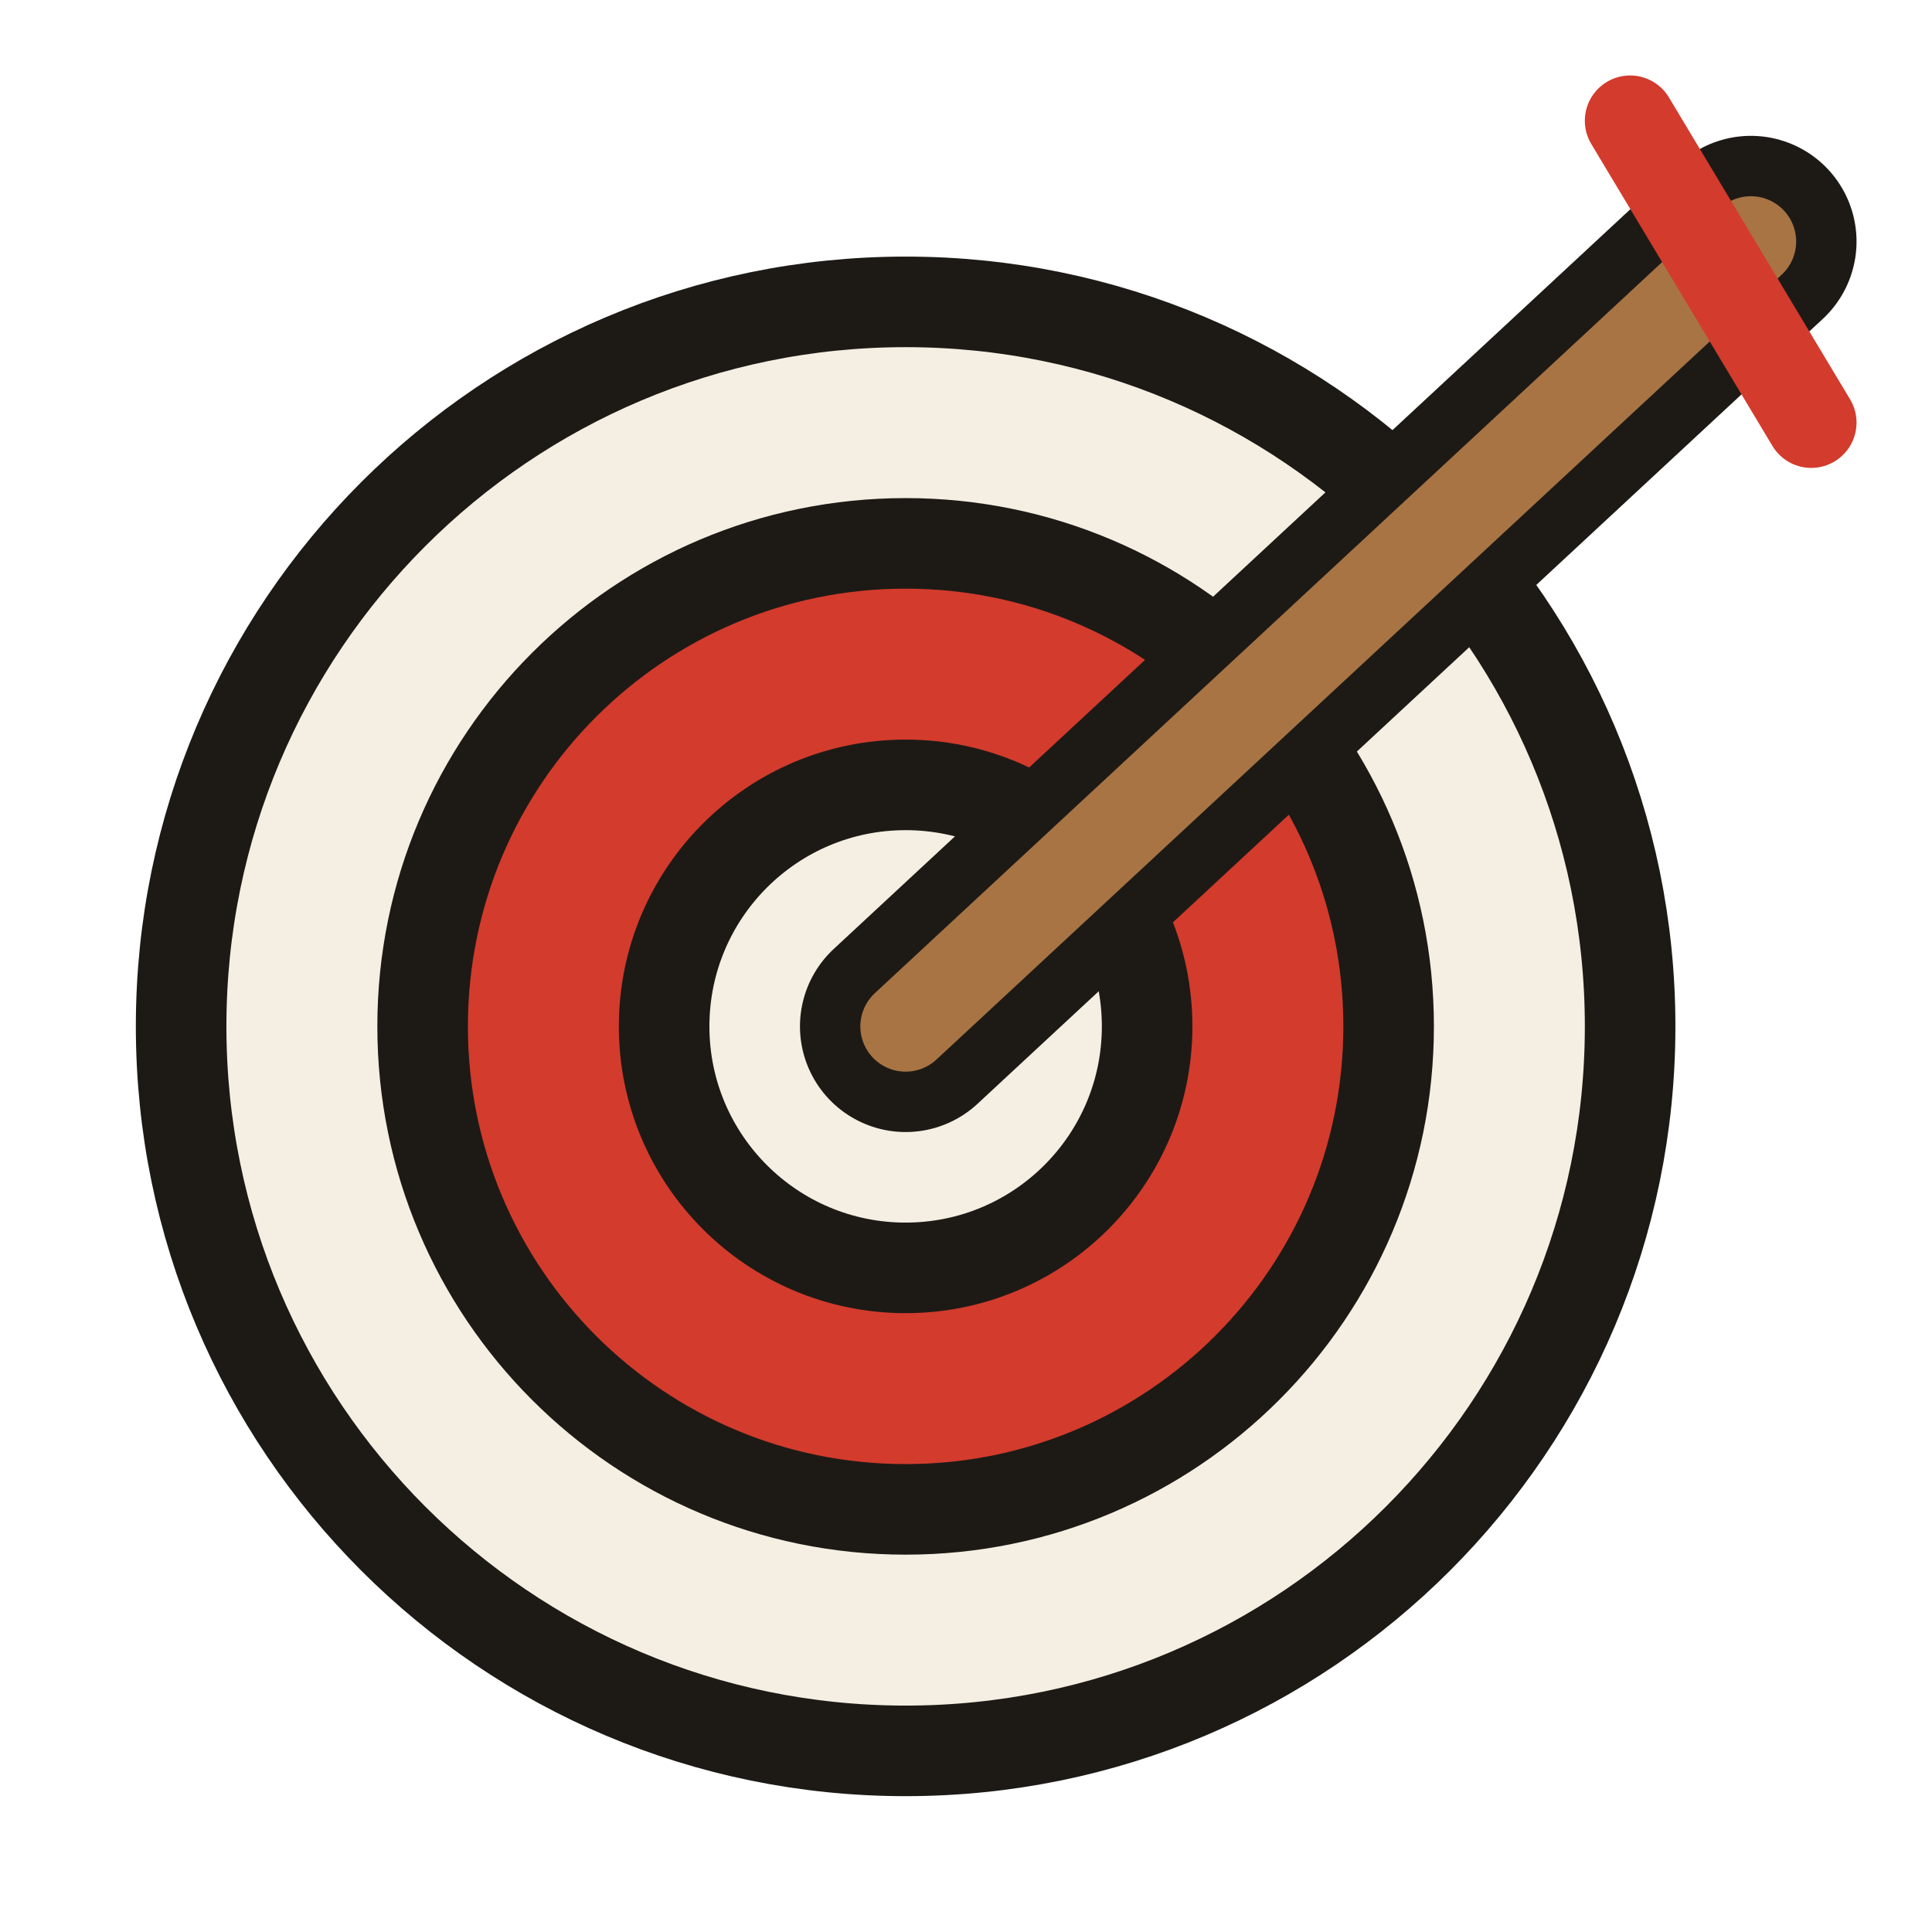
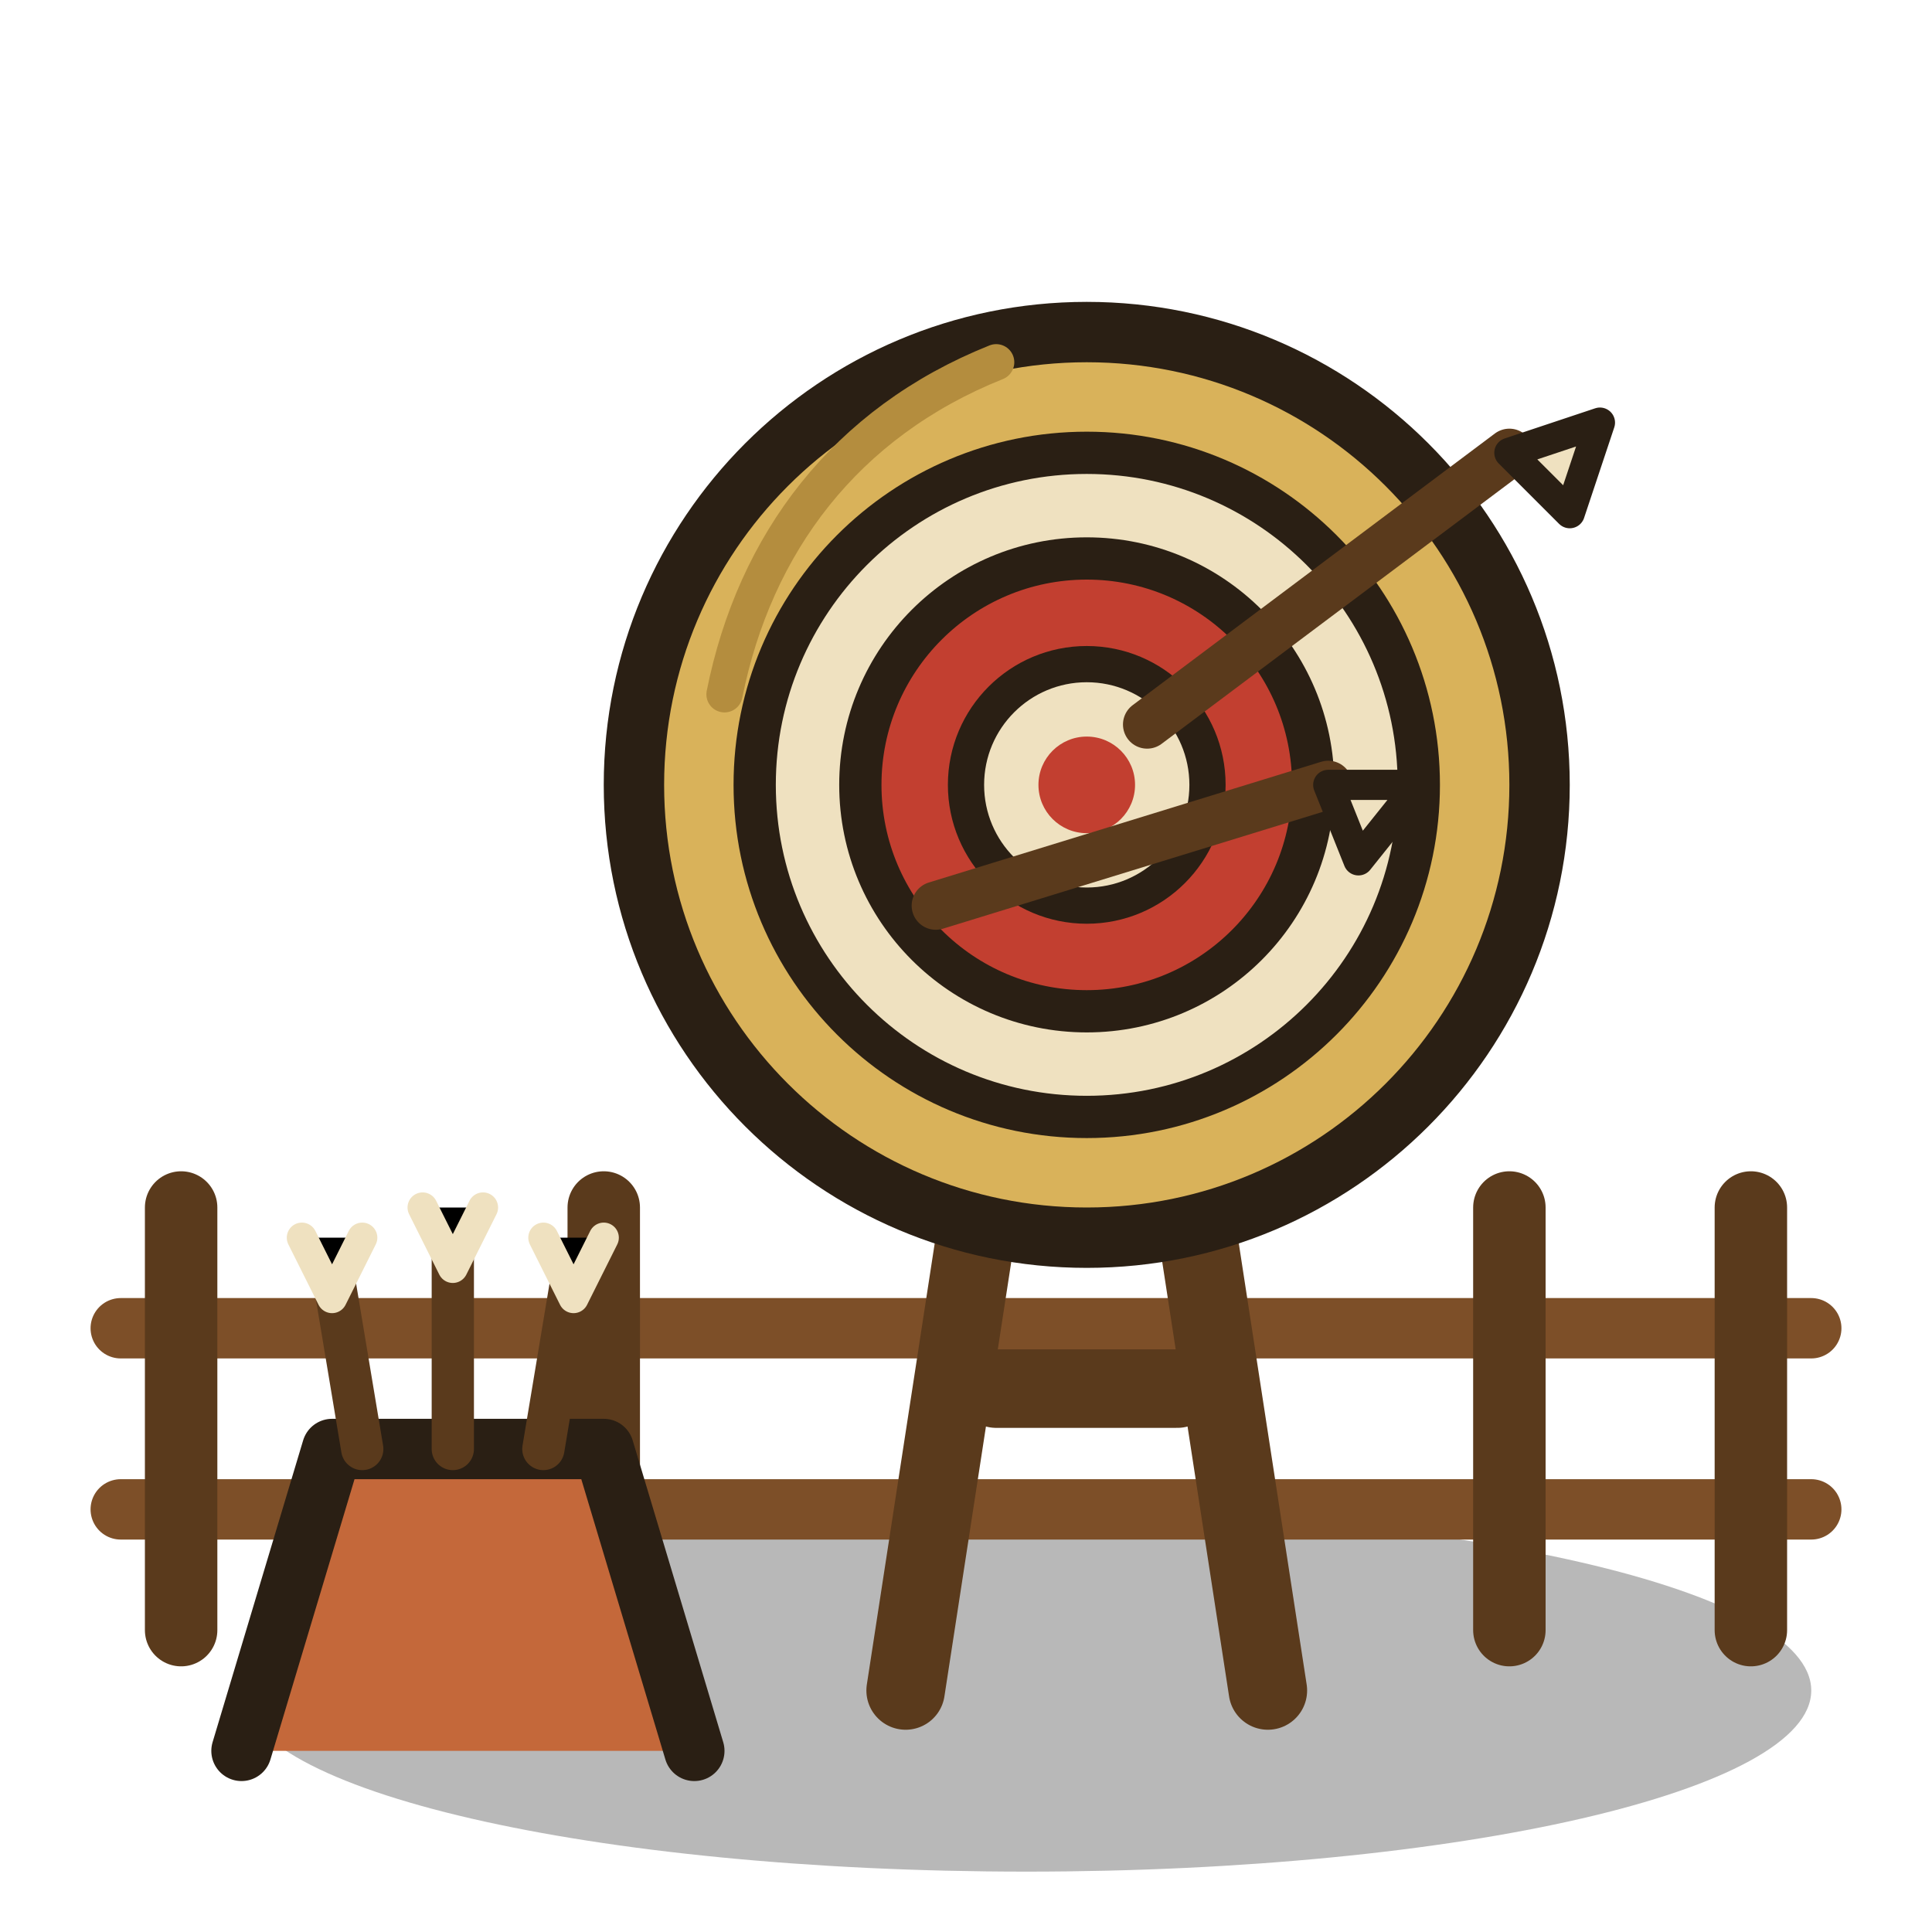
<svg xmlns="http://www.w3.org/2000/svg" width="64" height="64" viewBox="0 0 64 64">
-   <g stroke="#1d1a16" stroke-width="3" stroke-linejoin="round" stroke-linecap="round">
-     <circle cx="30" cy="34" r="24" fill="#f4efe2" />
-     <circle cx="30" cy="34" r="16" fill="#d33b2c" />
-     <circle cx="30" cy="34" r="8" fill="#f4efe2" />
-     <path d="M30 34L58 8" stroke-width="7" />
-     <path d="M30 34L58 8" stroke="#a87444" stroke-width="3" />
-     <path d="M54 4l6 10" stroke="#d33b2c" stroke-width="3" />
+   <g stroke="#2a1f14" stroke-width="2" stroke-linejoin="round" stroke-linecap="round">
+     <ellipse cx="34" cy="56" rx="26" ry="6" fill="#000" opacity=".28" stroke="none" />
+     <path d="M4 44h56M4 50h56" stroke="#7d4f28" stroke-width="2" />
+     <path d="M6 40v14M20 40v14M50 40v14M58 40v14" stroke="#5a3a1c" stroke-width="2.4" />
+     <path d="M30 56l4-26M42 56l-4-26M33 46h6" stroke="#5a3a1c" stroke-width="2.6" />
+     <circle cx="36" cy="26" r="15" fill="#d9b25a" />
+     <circle cx="36" cy="26" r="11" fill="#efe1c0" stroke-width="1.4" />
+     <circle cx="36" cy="26" r="7.5" fill="#c23f30" stroke-width="1.4" />
+     <circle cx="36" cy="26" r="4" fill="#efe1c0" stroke-width="1.2" />
+     <circle cx="36" cy="26" r="1.6" fill="#c23f30" stroke="none" />
+     <path d="M24 23c1-5 4-9 9-11" stroke="#b48d3e" stroke-width="1.2" fill="none" />
+     <path d="M38 24l12-9M31 30l13-4" stroke="#5a3a1c" stroke-width="1.6" />
+     <path d="M50 15l3-1-1 3zM44 26h3l-2 2.5z" fill="#efe1c0" stroke-width="1" />
+     <path d="M8 58l3-10h9l3 10" fill="#c4683a" />
+     <path d="M12 48l-1-6M15 48v-7M18 48l1-6" stroke="#5a3a1c" stroke-width="1.4" />
+     <path d="M10 41l1 2 1-2M14 40l1 2 1-2M18 41l1 2 1-2" stroke="#efe1c0" stroke-width="1" />
  </g>
</svg>
